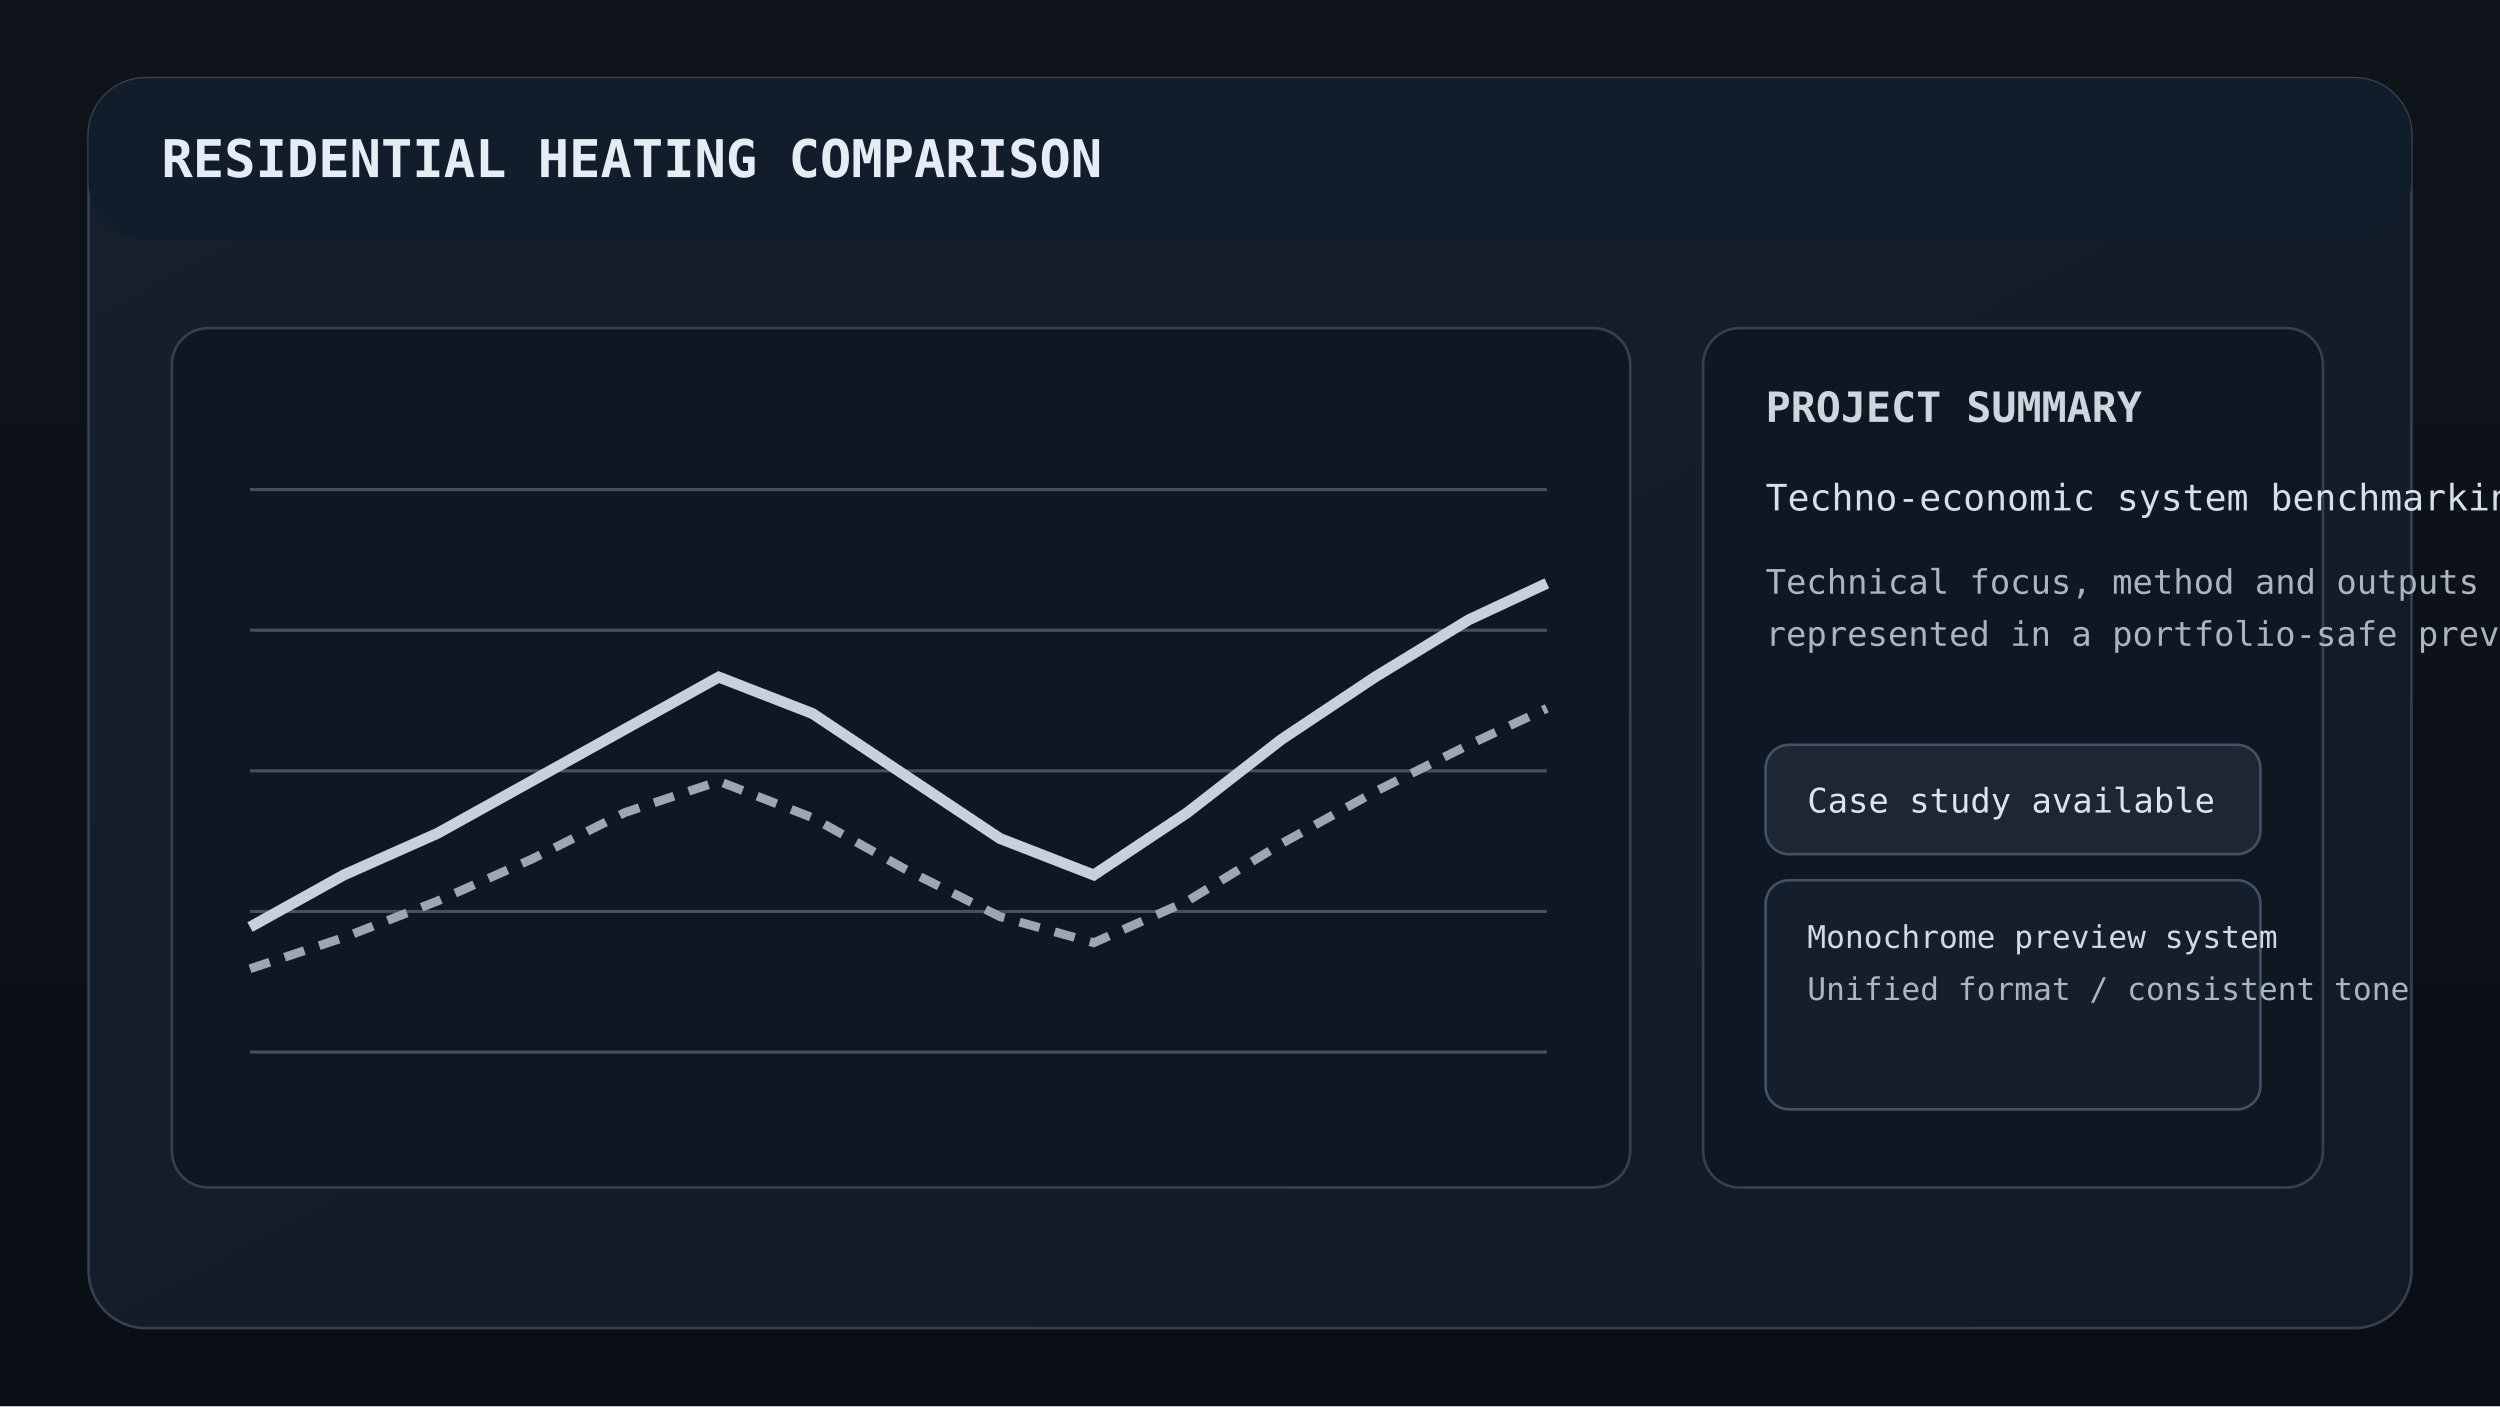
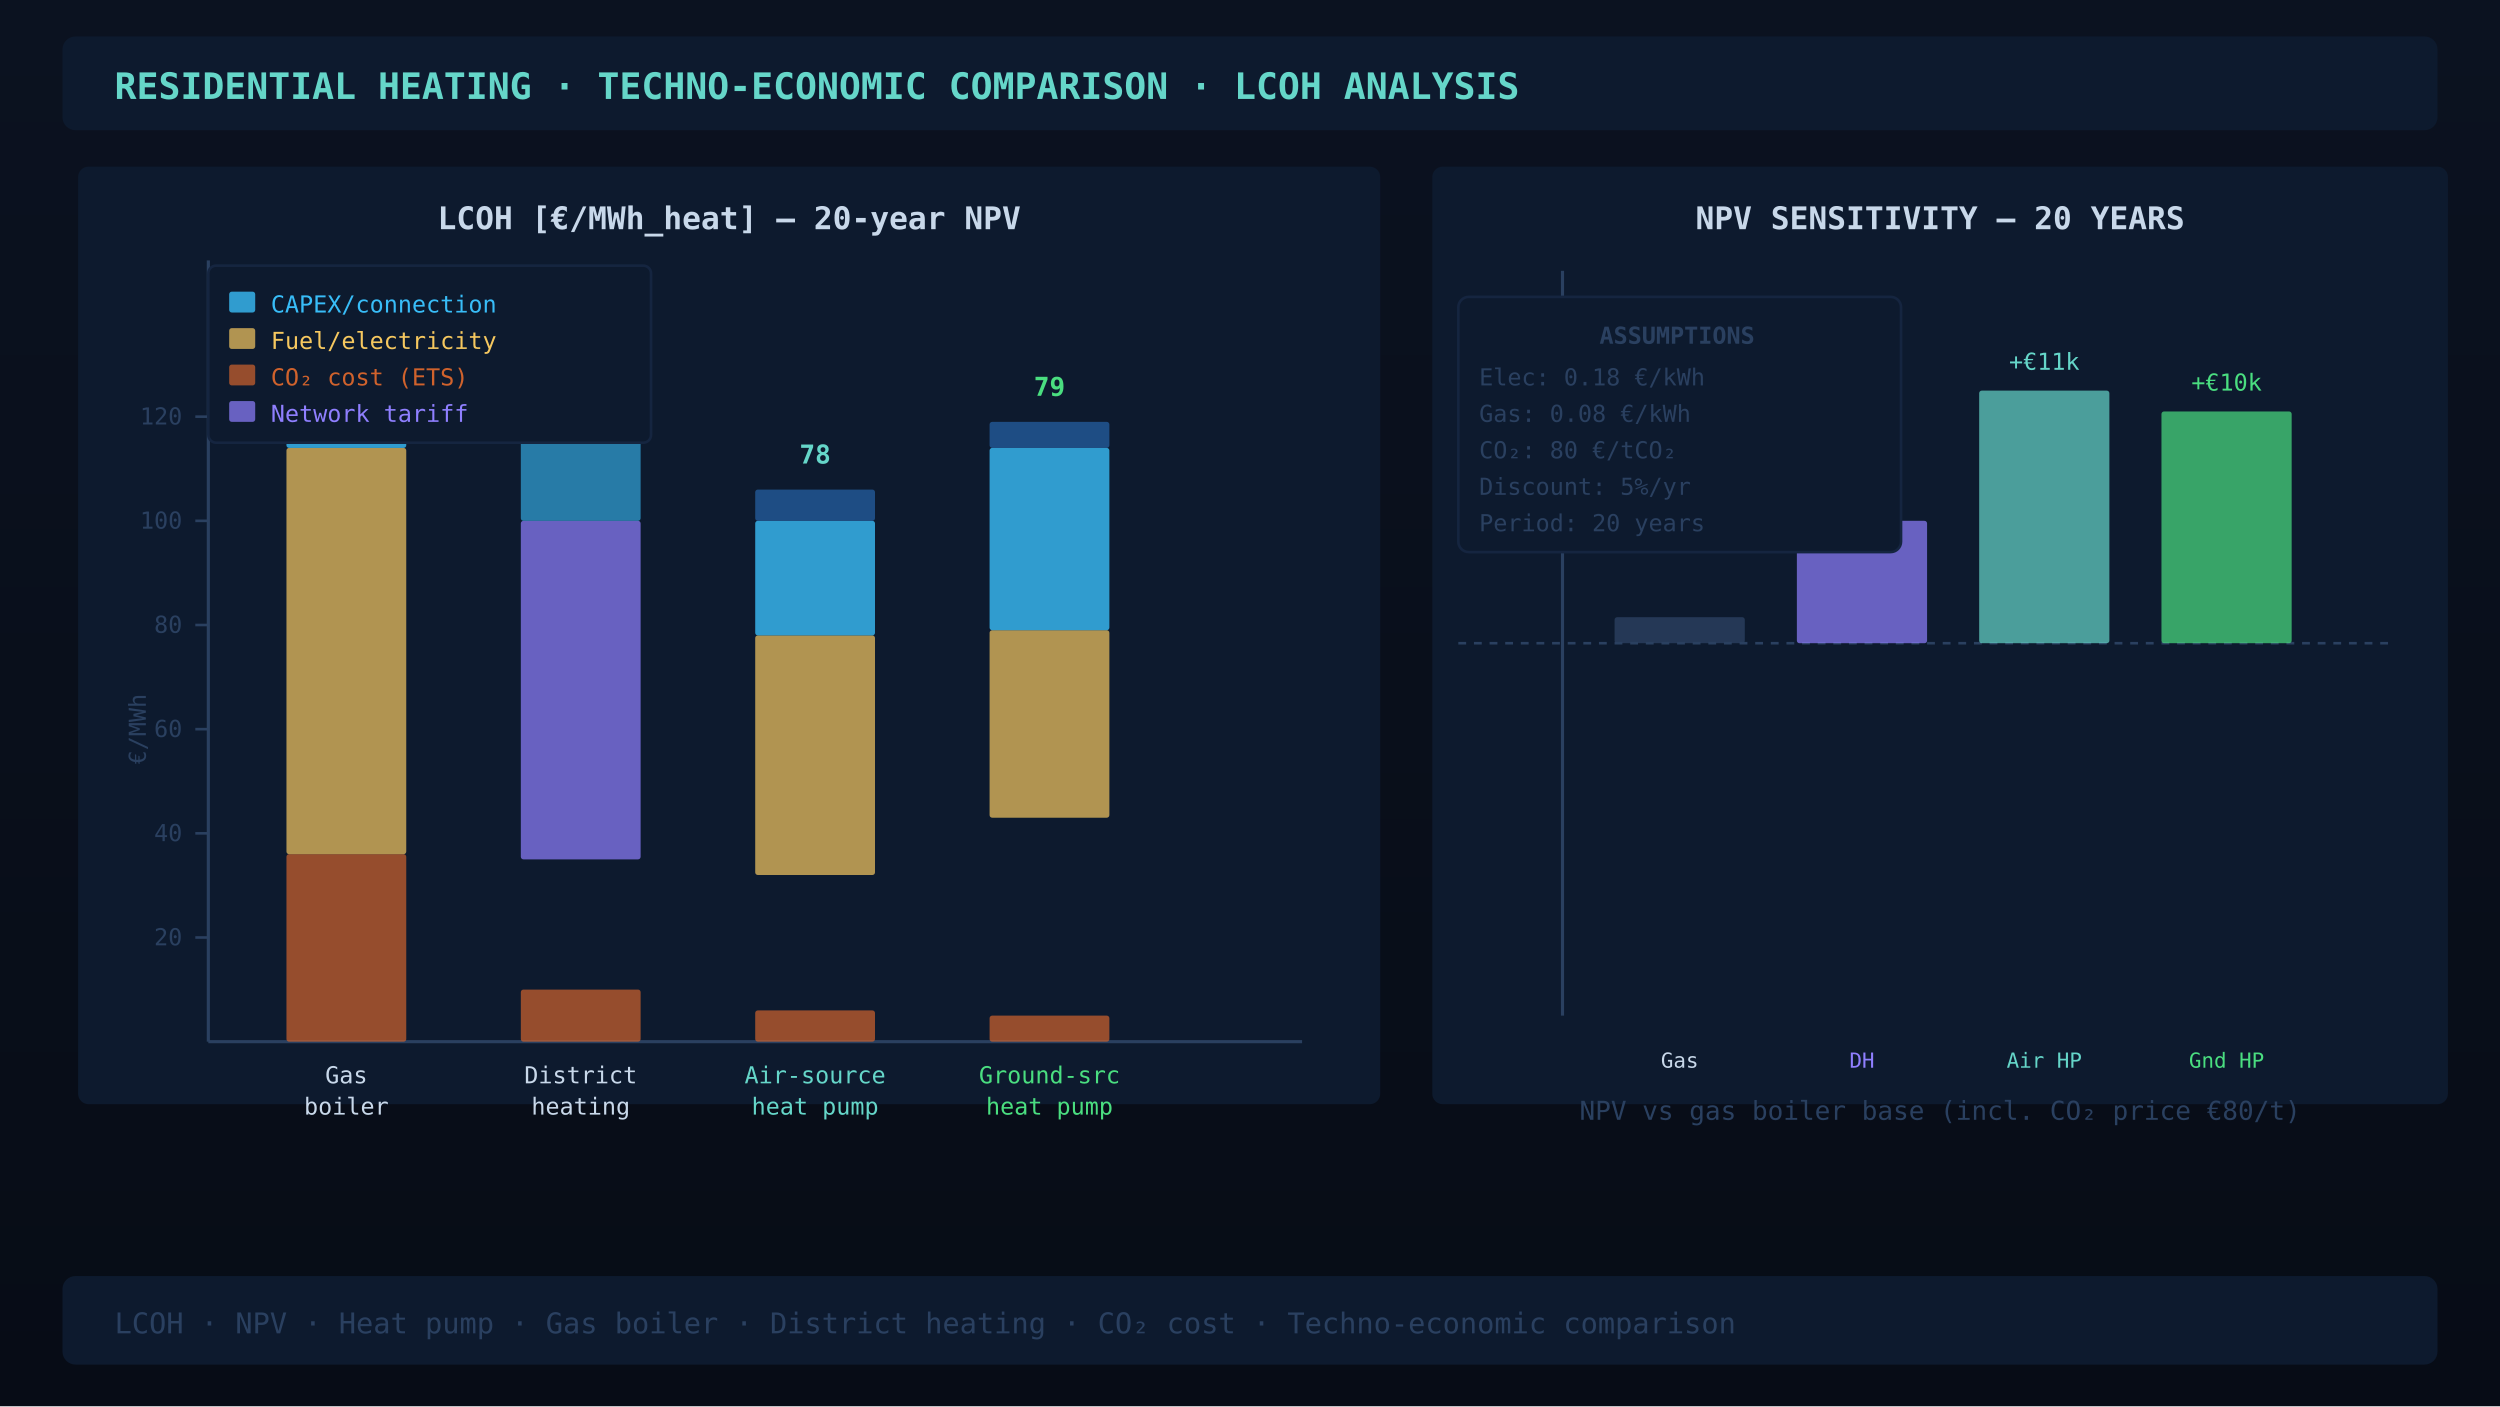
- <svg xmlns="http://www.w3.org/2000/svg" viewBox="0 0 960 540" role="img" aria-label="Techno-economic system benchmarking">
+ <svg xmlns="http://www.w3.org/2000/svg" viewBox="0 0 960 540" role="img" aria-label="Residential heating techno-economic comparison heat pump vs gas boiler vs district heating">
  <defs>
    <linearGradient id="bg" x1="0" y1="0" x2="0" y2="1">
-       <stop offset="0" stop-color="#0f141b" />
-       <stop offset="1" stop-color="#0a0f15" />
-     </linearGradient>
-     <linearGradient id="panel" x1="0" y1="0" x2="1" y2="1">
-       <stop offset="0" stop-color="#161f2b" />
-       <stop offset="1" stop-color="#121a25" />
+       <stop offset="0" stop-color="#0b1220" />
+       <stop offset="1" stop-color="#070c16" />
    </linearGradient>
  </defs>
  <rect width="960" height="540" fill="url(#bg)" />
-   <rect x="34" y="30" width="892" height="480" rx="22" fill="url(#panel)" stroke="#354152" />
-   <rect x="34" y="30" width="892" height="62" rx="22" fill="#121d2b" />
-   <text x="62" y="68" fill="#e6ecf3" font-family="ui-monospace, SFMono-Regular, Menlo, monospace" font-size="20" font-weight="700">RESIDENTIAL HEATING COMPARISON</text>
-   <rect x="66" y="126" width="560" height="330" rx="14" fill="#0f1722" stroke="#354152" />
-   <g stroke="#5d6876" stroke-width="1.2" opacity="0.7">
-     <line x1="96" y1="404" x2="594" y2="404" />
-     <line x1="96" y1="350" x2="594" y2="350" />
-     <line x1="96" y1="296" x2="594" y2="296" />
-     <line x1="96" y1="242" x2="594" y2="242" />
-     <line x1="96" y1="188" x2="594" y2="188" />
-   </g>
-   <polyline points="96,356 132,336 168,320 204,300 240,280 276,260 312,274 348,298 384,322 420,336 456,312 492,284 528,260 564,238 594,224" fill="none" stroke="#c8d0db" stroke-width="4.2" />
-   <polyline points="96,372 132,360 168,346 204,330 240,312 276,300 312,314 348,334 384,352 420,362 456,346 492,324 528,304 564,286 594,272" fill="none" stroke="#9ca6b5" stroke-width="3.4" stroke-dasharray="8 6" />
-   <rect x="654" y="126" width="238" height="330" rx="14" fill="#0f1722" stroke="#354152" />
-   <text x="678" y="162" fill="#cdd5df" font-family="ui-monospace,monospace" font-size="16" font-weight="700">PROJECT SUMMARY</text>
-   <text x="678" y="196" fill="#d7dfe8" font-family="ui-monospace,monospace" font-size="14">Techno-economic system benchmarking</text>
-   <text x="678" y="228" fill="#aab4c2" font-family="ui-monospace,monospace" font-size="13">Technical focus, method and outputs</text>
-   <text x="678" y="248" fill="#aab4c2" font-family="ui-monospace,monospace" font-size="13">represented in a portfolio-safe preview</text>
-   <rect x="678" y="286" width="190" height="42" rx="9" fill="#1d2734" stroke="#445267" />
-   <text x="694" y="312" fill="#dce3ec" font-family="ui-monospace,monospace" font-size="13">Case study available</text>
-   <rect x="678" y="338" width="190" height="88" rx="9" fill="#151f2b" stroke="#445267" />
-   <text x="694" y="364" fill="#d0d9e4" font-family="ui-monospace,monospace" font-size="12">Monochrome preview system</text>
-   <text x="694" y="384" fill="#aab4c2" font-family="ui-monospace,monospace" font-size="12">Unified format / consistent tone</text>
+   <rect x="24" y="14" width="912" height="36" rx="5" fill="#0d1a2e" />
+   <text x="44" y="38" font-family="monospace" font-size="14" fill="#65d6c9" font-weight="bold">RESIDENTIAL HEATING · TECHNO-ECONOMIC COMPARISON · LCOH ANALYSIS</text>
+   <rect x="30" y="64" width="500" height="360" rx="4" fill="#0d1a2e" />
+   <text x="280" y="88" font-family="monospace" font-size="12" fill="#c8d8ea" text-anchor="middle" font-weight="bold">LCOH [€/MWh_heat] — 20-year NPV</text>
+   <line x1="80" y1="100" x2="80" y2="400" stroke="#2a4060" stroke-width="1.2" />
+   <line x1="80" y1="400" x2="500" y2="400" stroke="#2a4060" stroke-width="1.2" />
+   <line x1="75" y1="360" x2="80" y2="360" stroke="#2a4060" stroke-width="1" />
+   <line x1="75" y1="320" x2="80" y2="320" stroke="#2a4060" stroke-width="1" />
+   <line x1="75" y1="280" x2="80" y2="280" stroke="#2a4060" stroke-width="1" />
+   <line x1="75" y1="240" x2="80" y2="240" stroke="#2a4060" stroke-width="1" />
+   <line x1="75" y1="200" x2="80" y2="200" stroke="#2a4060" stroke-width="1" />
+   <line x1="75" y1="160" x2="80" y2="160" stroke="#2a4060" stroke-width="1" />
+   <text x="70" y="363" font-family="monospace" font-size="9" fill="#2a4060" text-anchor="end">20</text>
+   <text x="70" y="323" font-family="monospace" font-size="9" fill="#2a4060" text-anchor="end">40</text>
+   <text x="70" y="283" font-family="monospace" font-size="9" fill="#2a4060" text-anchor="end">60</text>
+   <text x="70" y="243" font-family="monospace" font-size="9" fill="#2a4060" text-anchor="end">80</text>
+   <text x="70" y="203" font-family="monospace" font-size="9" fill="#2a4060" text-anchor="end">100</text>
+   <text x="70" y="163" font-family="monospace" font-size="9" fill="#2a4060" text-anchor="end">120</text>
+   <text x="56" y="280" font-family="monospace" font-size="9" fill="#2a4060" transform="rotate(-90,56,280)" text-anchor="middle">€/MWh</text>
+   <rect x="110" y="172" width="46" height="228" fill="none" />
+   <rect x="110" y="328" width="46" height="72" rx="1" fill="#d0622c" opacity="0.7" />
+   <rect x="110" y="172" width="46" height="156" rx="1" fill="#f6c85f" opacity="0.7" />
+   <rect x="110" y="152" width="46" height="20" rx="1" fill="#38bdf8" opacity="0.8" />
+   <rect x="110" y="136" width="46" height="16" rx="1" fill="#2563a8" opacity="0.7" />
+   <text x="133" y="416" font-family="monospace" font-size="9" fill="#c8d8ea" text-anchor="middle">Gas</text>
+   <text x="133" y="428" font-family="monospace" font-size="9" fill="#c8d8ea" text-anchor="middle">boiler</text>
+   <text x="133" y="126" font-family="monospace" font-size="10" fill="#c8d8ea" text-anchor="middle" font-weight="bold">126</text>
+   <rect x="200" y="200" width="46" height="200" fill="none" />
+   <rect x="200" y="380" width="46" height="20" rx="1" fill="#d0622c" opacity="0.7" />
+   <rect x="200" y="200" width="46" height="130" rx="1" fill="#8f7fff" opacity="0.7" />
+   <rect x="200" y="160" width="46" height="40" rx="1" fill="#38bdf8" opacity="0.6" />
+   <rect x="200" y="150" width="46" height="10" rx="1" fill="#2563a8" opacity="0.7" />
+   <text x="223" y="416" font-family="monospace" font-size="9" fill="#c8d8ea" text-anchor="middle">District</text>
+   <text x="223" y="428" font-family="monospace" font-size="9" fill="#c8d8ea" text-anchor="middle">heating</text>
+   <text x="223" y="140" font-family="monospace" font-size="10" fill="#c8d8ea" text-anchor="middle" font-weight="bold">100</text>
+   <rect x="290" y="244" width="46" height="156" fill="none" />
+   <rect x="290" y="388" width="46" height="12" rx="1" fill="#d0622c" opacity="0.7" />
+   <rect x="290" y="244" width="46" height="92" rx="1" fill="#f6c85f" opacity="0.7" />
+   <rect x="290" y="200" width="46" height="44" rx="1" fill="#38bdf8" opacity="0.8" />
+   <rect x="290" y="188" width="46" height="12" rx="1" fill="#2563a8" opacity="0.7" />
+   <text x="313" y="416" font-family="monospace" font-size="9" fill="#65d6c9" text-anchor="middle">Air-source</text>
+   <text x="313" y="428" font-family="monospace" font-size="9" fill="#65d6c9" text-anchor="middle">heat pump</text>
+   <text x="313" y="178" font-family="monospace" font-size="10" fill="#65d6c9" text-anchor="middle" font-weight="bold">78</text>
+   <rect x="380" y="242" width="46" height="158" fill="none" />
+   <rect x="380" y="390" width="46" height="10" rx="1" fill="#d0622c" opacity="0.7" />
+   <rect x="380" y="242" width="46" height="72" rx="1" fill="#f6c85f" opacity="0.7" />
+   <rect x="380" y="172" width="46" height="70" rx="1" fill="#38bdf8" opacity="0.8" />
+   <rect x="380" y="162" width="46" height="10" rx="1" fill="#2563a8" opacity="0.7" />
+   <text x="403" y="416" font-family="monospace" font-size="9" fill="#4ade80" text-anchor="middle">Ground-src</text>
+   <text x="403" y="428" font-family="monospace" font-size="9" fill="#4ade80" text-anchor="middle">heat pump</text>
+   <text x="403" y="152" font-family="monospace" font-size="10" fill="#4ade80" text-anchor="middle" font-weight="bold">79</text>
+   <rect x="80" y="102" width="170" height="68" rx="3" fill="#0d1a2e" stroke="#152540" stroke-width="1" />
+   <rect x="88" y="112" width="10" height="8" rx="1" fill="#38bdf8" opacity="0.8" />
+   <text x="104" y="120" font-family="monospace" font-size="9" fill="#38bdf8">CAPEX/connection</text>
+   <rect x="88" y="126" width="10" height="8" rx="1" fill="#f6c85f" opacity="0.7" />
+   <text x="104" y="134" font-family="monospace" font-size="9" fill="#f6c85f">Fuel/electricity</text>
+   <rect x="88" y="140" width="10" height="8" rx="1" fill="#d0622c" opacity="0.7" />
+   <text x="104" y="148" font-family="monospace" font-size="9" fill="#d0622c">CO₂ cost (ETS)</text>
+   <rect x="88" y="154" width="10" height="8" rx="1" fill="#8f7fff" opacity="0.7" />
+   <text x="104" y="162" font-family="monospace" font-size="9" fill="#8f7fff">Network tariff</text>
+   <rect x="550" y="64" width="390" height="360" rx="4" fill="#0d1a2e" />
+   <text x="745" y="88" font-family="monospace" font-size="12" fill="#c8d8ea" text-anchor="middle" font-weight="bold">NPV SENSITIVITY — 20 YEARS</text>
+   <line x1="600" y1="104" x2="600" y2="390" stroke="#2a4060" stroke-width="1.2" />
+   <line x1="560" y1="247" x2="920" y2="247" stroke="#2a4060" stroke-width="1" stroke-dasharray="3,3" />
+   <rect x="620" y="237" width="50" height="10" rx="1" fill="#2a4060" opacity="0.8" />
+   <text x="645" y="410" font-family="monospace" font-size="8" fill="#c8d8ea" text-anchor="middle">Gas</text>
+   <rect x="690" y="200" width="50" height="47" rx="1" fill="#8f7fff" opacity="0.7" />
+   <text x="715" y="410" font-family="monospace" font-size="8" fill="#8f7fff" text-anchor="middle">DH</text>
+   <text x="715" y="192" font-family="monospace" font-size="9" fill="#8f7fff" text-anchor="middle">+€4k</text>
+   <rect x="760" y="150" width="50" height="97" rx="1" fill="#65d6c9" opacity="0.7" />
+   <text x="785" y="410" font-family="monospace" font-size="8" fill="#65d6c9" text-anchor="middle">Air HP</text>
+   <text x="785" y="142" font-family="monospace" font-size="9" fill="#65d6c9" text-anchor="middle">+€11k</text>
+   <rect x="830" y="158" width="50" height="89" rx="1" fill="#4ade80" opacity="0.7" />
+   <text x="855" y="410" font-family="monospace" font-size="8" fill="#4ade80" text-anchor="middle">Gnd HP</text>
+   <text x="855" y="150" font-family="monospace" font-size="9" fill="#4ade80" text-anchor="middle">+€10k</text>
+   <text x="745" y="430" font-family="monospace" font-size="10" fill="#2a4060" text-anchor="middle">NPV vs gas boiler base (incl. CO₂ price €80/t)</text>
+   <rect x="560" y="114" width="170" height="98" rx="4" fill="#0d1a2e" stroke="#152540" stroke-width="1" />
+   <text x="644" y="132" font-family="monospace" font-size="9" fill="#2a4060" text-anchor="middle" font-weight="bold">ASSUMPTIONS</text>
+   <text x="568" y="148" font-family="monospace" font-size="9" fill="#2a4060">Elec: 0.18 €/kWh</text>
+   <text x="568" y="162" font-family="monospace" font-size="9" fill="#2a4060">Gas: 0.08 €/kWh</text>
+   <text x="568" y="176" font-family="monospace" font-size="9" fill="#2a4060">CO₂: 80 €/tCO₂</text>
+   <text x="568" y="190" font-family="monospace" font-size="9" fill="#2a4060">Discount: 5%/yr</text>
+   <text x="568" y="204" font-family="monospace" font-size="9" fill="#2a4060">Period: 20 years</text>
+   <rect x="24" y="490" width="912" height="34" rx="5" fill="#0d1a2e" />
+   <text x="44" y="512" font-family="monospace" font-size="11" fill="#2a4060">LCOH · NPV · Heat pump · Gas boiler · District heating · CO₂ cost · Techno-economic comparison</text>
</svg>
